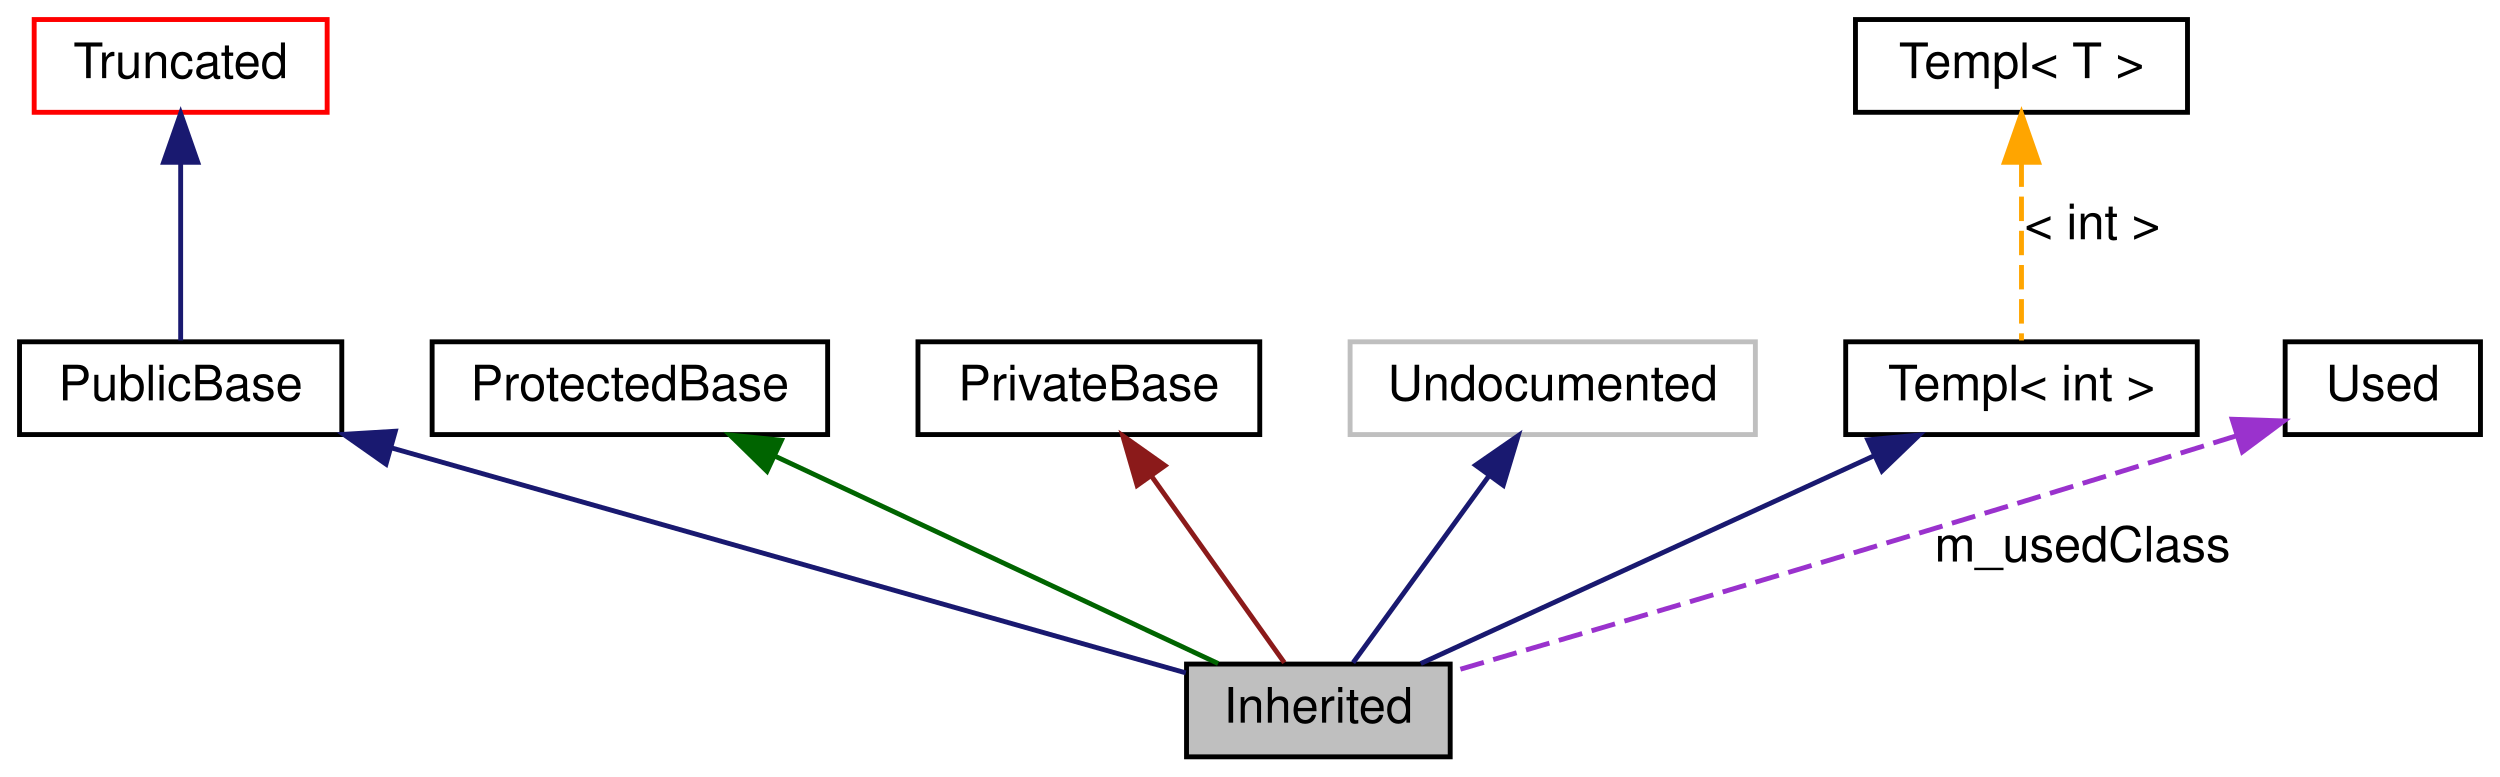
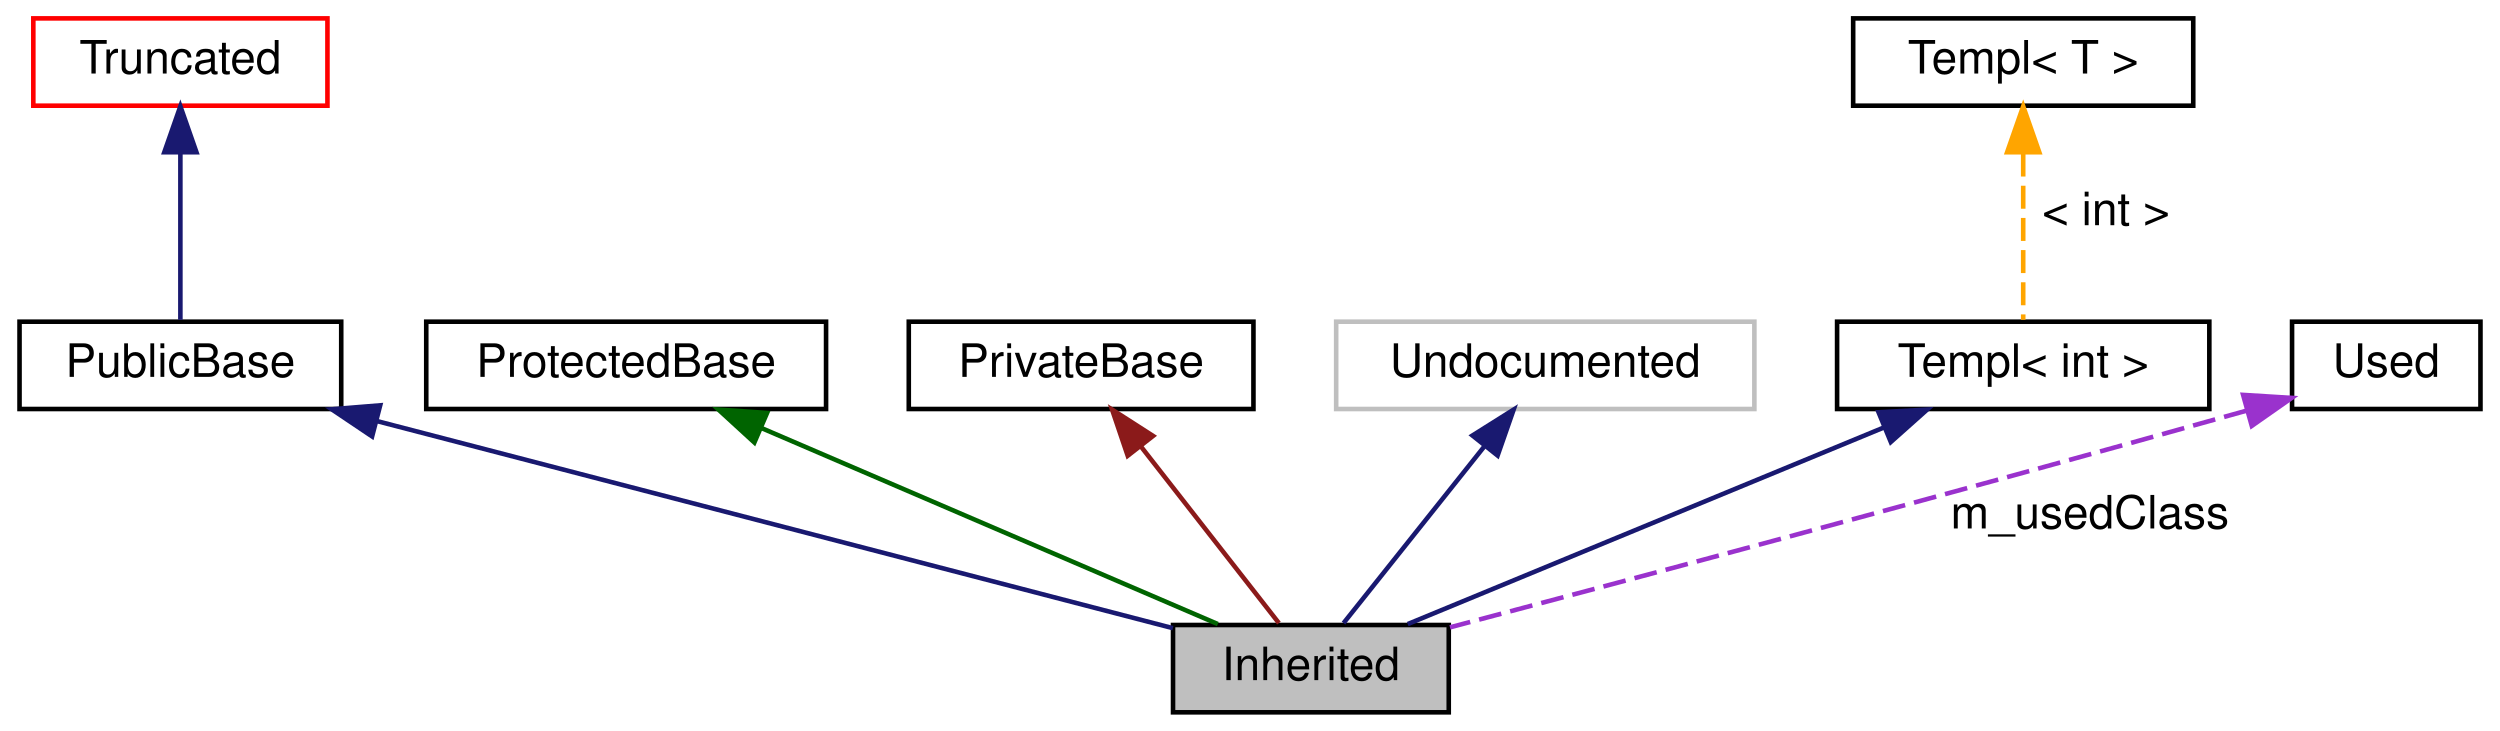
- <svg xmlns="http://www.w3.org/2000/svg" xmlns:xlink="http://www.w3.org/1999/xlink" width="512pt" height="159pt" viewBox="0.00 0.00 512.00 159.00">
+ <svg xmlns="http://www.w3.org/2000/svg" xmlns:xlink="http://www.w3.org/1999/xlink" width="544pt" height="159pt" viewBox="0.00 0.00 543.50 159.00">
  <g id="graph0" class="graph" transform="scale(1 1) rotate(0) translate(4 155)">
    <g id="node1" class="node">
-       <polygon fill="#bfbfbf" stroke="#000000" points="293,-19 239,-19 239,0 293,0 293,-19" />
-       <text text-anchor="middle" x="266" y="-7" font-family="Helvetica,sans-Serif" font-size="10.00" fill="#000000">Inherited</text>
+       <polygon fill="#bfbfbf" stroke="black" points="311,-19 251,-19 251,0 311,0 311,-19" />
+       <text text-anchor="middle" x="281" y="-7" font-family="Helvetica,sans-Serif" font-size="10.00">Inherited</text>
    </g>
    <g id="node2" class="node">
      <g id="a_node2">
        <a xlink:href="$classPublicBase.html" xlink:title="PublicBase">
-           <polygon fill="none" stroke="#000000" points="66,-85 0,-85 0,-66 66,-66 66,-85" />
-           <text text-anchor="middle" x="33" y="-73" font-family="Helvetica,sans-Serif" font-size="10.00" fill="#000000">PublicBase</text>
+           <polygon fill="none" stroke="black" points="70,-85 0,-85 0,-66 70,-66 70,-85" />
+           <text text-anchor="middle" x="35" y="-73" font-family="Helvetica,sans-Serif" font-size="10.00">PublicBase</text>
        </a>
      </g>
    </g>
    <g id="edge1" class="edge">
-       <path fill="none" stroke="#191970" d="M76.097,-63.292C123.686,-49.812 198.849,-28.521 238.85,-17.191" />
-       <polygon fill="#191970" stroke="#191970" points="75.051,-59.951 66.383,-66.044 76.959,-66.686 75.051,-59.951" />
+       <path fill="none" stroke="midnightblue" d="M77.7,-63.39C127.22,-50.51 207.6,-29.59 250.97,-18.31" />
+       <polygon fill="midnightblue" stroke="midnightblue" points="76.72,-60.03 67.92,-65.94 78.48,-66.8 76.72,-60.03" />
    </g>
    <g id="node3" class="node">
      <g id="a_node3">
        <a xlink:href="$classTruncated.html" xlink:title="Truncated">
-           <polygon fill="none" stroke="#ff0000" points="63,-151 3,-151 3,-132 63,-132 63,-151" />
-           <text text-anchor="middle" x="33" y="-139" font-family="Helvetica,sans-Serif" font-size="10.00" fill="#000000">Truncated</text>
+           <polygon fill="none" stroke="red" points="67,-151 3,-151 3,-132 67,-132 67,-151" />
+           <text text-anchor="middle" x="35" y="-139" font-family="Helvetica,sans-Serif" font-size="10.00">Truncated</text>
        </a>
      </g>
    </g>
    <g id="edge2" class="edge">
-       <path fill="none" stroke="#191970" d="M33,-121.732C33,-109.697 33,-94.847 33,-85.278" />
-       <polygon fill="#191970" stroke="#191970" points="29.5,-121.761 33,-131.762 36.5,-121.761 29.5,-121.761" />
+       <path fill="none" stroke="midnightblue" d="M35,-121.58C35,-109.63 35,-94.72 35,-85.41" />
+       <polygon fill="midnightblue" stroke="midnightblue" points="31.5,-121.87 35,-131.87 38.5,-121.87 31.5,-121.87" />
    </g>
    <g id="node4" class="node">
      <g id="a_node4">
        <a xlink:href="$classProtectedBase.html" xlink:title="ProtectedBase">
-           <polygon fill="none" stroke="#000000" points="165.5,-85 84.5,-85 84.5,-66 165.5,-66 165.5,-85" />
-           <text text-anchor="middle" x="125" y="-73" font-family="Helvetica,sans-Serif" font-size="10.00" fill="#000000">ProtectedBase</text>
+           <polygon fill="none" stroke="black" points="175.5,-85 88.5,-85 88.5,-66 175.5,-66 175.5,-85" />
+           <text text-anchor="middle" x="132" y="-73" font-family="Helvetica,sans-Serif" font-size="10.00">ProtectedBase</text>
        </a>
      </g>
    </g>
    <g id="edge3" class="edge">
-       <path fill="none" stroke="#006400" d="M154.574,-61.657C181.823,-48.902 221.549,-30.307 245.473,-19.108" />
-       <polygon fill="#006400" stroke="#006400" points="153.076,-58.494 145.503,-65.903 156.043,-64.834 153.076,-58.494" />
+       <path fill="none" stroke="darkgreen" d="M161.43,-61.86C190.79,-49.25 235.12,-30.21 260.75,-19.2" />
+       <polygon fill="darkgreen" stroke="darkgreen" points="159.9,-58.71 152.09,-65.87 162.66,-65.14 159.9,-58.71" />
    </g>
    <g id="node5" class="node">
      <g id="a_node5">
        <a xlink:href="$classPrivateBase.html" xlink:title="PrivateBase">
-           <polygon fill="none" stroke="#000000" points="254,-85 184,-85 184,-66 254,-66 254,-85" />
-           <text text-anchor="middle" x="219" y="-73" font-family="Helvetica,sans-Serif" font-size="10.00" fill="#000000">PrivateBase</text>
+           <polygon fill="none" stroke="black" points="268.5,-85 193.5,-85 193.5,-66 268.5,-66 268.5,-85" />
+           <text text-anchor="middle" x="231" y="-73" font-family="Helvetica,sans-Serif" font-size="10.00">PrivateBase</text>
        </a>
      </g>
    </g>
    <g id="edge4" class="edge">
-       <path fill="none" stroke="#8b1a1a" d="M231.782,-57.551C240.559,-45.226 251.875,-29.335 259.036,-19.279" />
-       <polygon fill="#8b1a1a" stroke="#8b1a1a" points="228.885,-55.586 225.935,-65.761 234.587,-59.646 228.885,-55.586" />
+       <path fill="none" stroke="#8b1a1a" d="M244.07,-57.77C253.66,-45.49 266.31,-29.3 274.04,-19.41" />
+       <polygon fill="#8b1a1a" stroke="#8b1a1a" points="241.14,-55.83 237.74,-65.87 246.66,-60.14 241.14,-55.83" />
    </g>
    <g id="node6" class="node">
-       <polygon fill="none" stroke="#bfbfbf" points="355.5,-85 272.5,-85 272.5,-66 355.5,-66 355.5,-85" />
-       <text text-anchor="middle" x="314" y="-73" font-family="Helvetica,sans-Serif" font-size="10.00" fill="#000000">Undocumented</text>
+       <polygon fill="none" stroke="#bfbfbf" points="377.5,-85 286.5,-85 286.5,-66 377.5,-66 377.5,-85" />
+       <text text-anchor="middle" x="332" y="-73" font-family="Helvetica,sans-Serif" font-size="10.00">Undocumented</text>
    </g>
    <g id="edge5" class="edge">
-       <path fill="none" stroke="#191970" d="M300.946,-57.551C291.982,-45.226 280.426,-29.335 273.112,-19.279" />
-       <polygon fill="#191970" stroke="#191970" points="298.205,-59.733 306.917,-65.761 303.866,-55.615 298.205,-59.733" />
+       <path fill="none" stroke="midnightblue" d="M318.67,-57.77C308.88,-45.49 295.98,-29.3 288.1,-19.41" />
+       <polygon fill="midnightblue" stroke="midnightblue" points="316.15,-60.23 325.12,-65.87 321.63,-55.87 316.15,-60.23" />
    </g>
    <g id="node7" class="node">
      <g id="a_node7">
        <a xlink:href="$classTempl.html" xlink:title="Templ&lt; int &gt;">
-           <polygon fill="none" stroke="#000000" points="446,-85 374,-85 374,-66 446,-66 446,-85" />
-           <text text-anchor="middle" x="410" y="-73" font-family="Helvetica,sans-Serif" font-size="10.00" fill="#000000">Templ&lt; int &gt;</text>
+           <polygon fill="none" stroke="black" points="476.5,-85 395.5,-85 395.5,-66 476.5,-66 476.5,-85" />
+           <text text-anchor="middle" x="436" y="-73" font-family="Helvetica,sans-Serif" font-size="10.00">Templ&lt; int &gt;</text>
        </a>
      </g>
    </g>
    <g id="edge6" class="edge">
-       <path fill="none" stroke="#191970" d="M379.797,-61.657C351.968,-48.902 311.397,-30.307 286.964,-19.108" />
-       <polygon fill="#191970" stroke="#191970" points="378.512,-64.918 389.061,-65.903 381.429,-58.555 378.512,-64.918" />
+       <path fill="none" stroke="midnightblue" d="M405.78,-62.02C375.24,-49.41 328.84,-30.25 302.07,-19.2" />
+       <polygon fill="midnightblue" stroke="midnightblue" points="404.52,-65.29 415.1,-65.87 407.19,-58.82 404.52,-65.29" />
    </g>
    <g id="node8" class="node">
      <g id="a_node8">
        <a xlink:href="$classTempl.html" xlink:title="Templ&lt; T &gt;">
-           <polygon fill="none" stroke="#000000" points="444,-151 376,-151 376,-132 444,-132 444,-151" />
-           <text text-anchor="middle" x="410" y="-139" font-family="Helvetica,sans-Serif" font-size="10.00" fill="#000000">Templ&lt; T &gt;</text>
+           <polygon fill="none" stroke="black" points="473,-151 399,-151 399,-132 473,-132 473,-151" />
+           <text text-anchor="middle" x="436" y="-139" font-family="Helvetica,sans-Serif" font-size="10.00">Templ&lt; T &gt;</text>
        </a>
      </g>
    </g>
    <g id="edge7" class="edge">
-       <path fill="none" stroke="#ffa500" stroke-dasharray="5,2" d="M410,-121.732C410,-109.697 410,-94.847 410,-85.278" />
-       <polygon fill="#ffa500" stroke="#ffa500" points="406.5,-121.761 410,-131.762 413.5,-121.761 406.5,-121.761" />
-       <text text-anchor="middle" x="424.5" y="-106" font-family="Helvetica,sans-Serif" font-size="10.00" fill="#000000">&lt; int &gt;</text>
+       <path fill="none" stroke="orange" stroke-dasharray="5,2" d="M436,-121.58C436,-109.63 436,-94.72 436,-85.41" />
+       <polygon fill="orange" stroke="orange" points="432.5,-121.87 436,-131.87 439.5,-121.87 432.5,-121.87" />
+       <text text-anchor="middle" x="454" y="-106" font-family="Helvetica,sans-Serif" font-size="10.00">&lt; int &gt;</text>
    </g>
    <g id="node9" class="node">
      <g id="a_node9">
        <a xlink:href="$classUsed.html" xlink:title="Used">
-           <polygon fill="none" stroke="#000000" points="504,-85 464,-85 464,-66 504,-66 504,-85" />
-           <text text-anchor="middle" x="484" y="-73" font-family="Helvetica,sans-Serif" font-size="10.00" fill="#000000">Used</text>
+           <polygon fill="none" stroke="black" points="535.5,-85 494.5,-85 494.5,-66 535.5,-66 535.5,-85" />
+           <text text-anchor="middle" x="515" y="-73" font-family="Helvetica,sans-Serif" font-size="10.00">Used</text>
        </a>
      </g>
    </g>
    <g id="edge8" class="edge">
-       <path fill="none" stroke="#9a32cd" stroke-dasharray="5,2" d="M454.051,-65.756C391.121,-46.115 328.306,-27.625 293.298,-17.418" />
-       <polygon fill="#9a32cd" stroke="#9a32cd" points="453.151,-69.141 463.74,-68.789 455.242,-62.461 453.151,-69.141" />
-       <text text-anchor="middle" x="422.5" y="-40" font-family="Helvetica,sans-Serif" font-size="10.00" fill="#000000">m_usedClass</text>
+       <path fill="none" stroke="#9a32cd" stroke-dasharray="5,2" d="M484.52,-65.62C417.32,-46.74 349.44,-28.6 311.27,-18.49" />
+       <polygon fill="#9a32cd" stroke="#9a32cd" points="483.85,-69.07 494.42,-68.41 485.74,-62.33 483.85,-69.07" />
+       <text text-anchor="middle" x="450.5" y="-40" font-family="Helvetica,sans-Serif" font-size="10.00">m_usedClass</text>
    </g>
  </g>
</svg>
